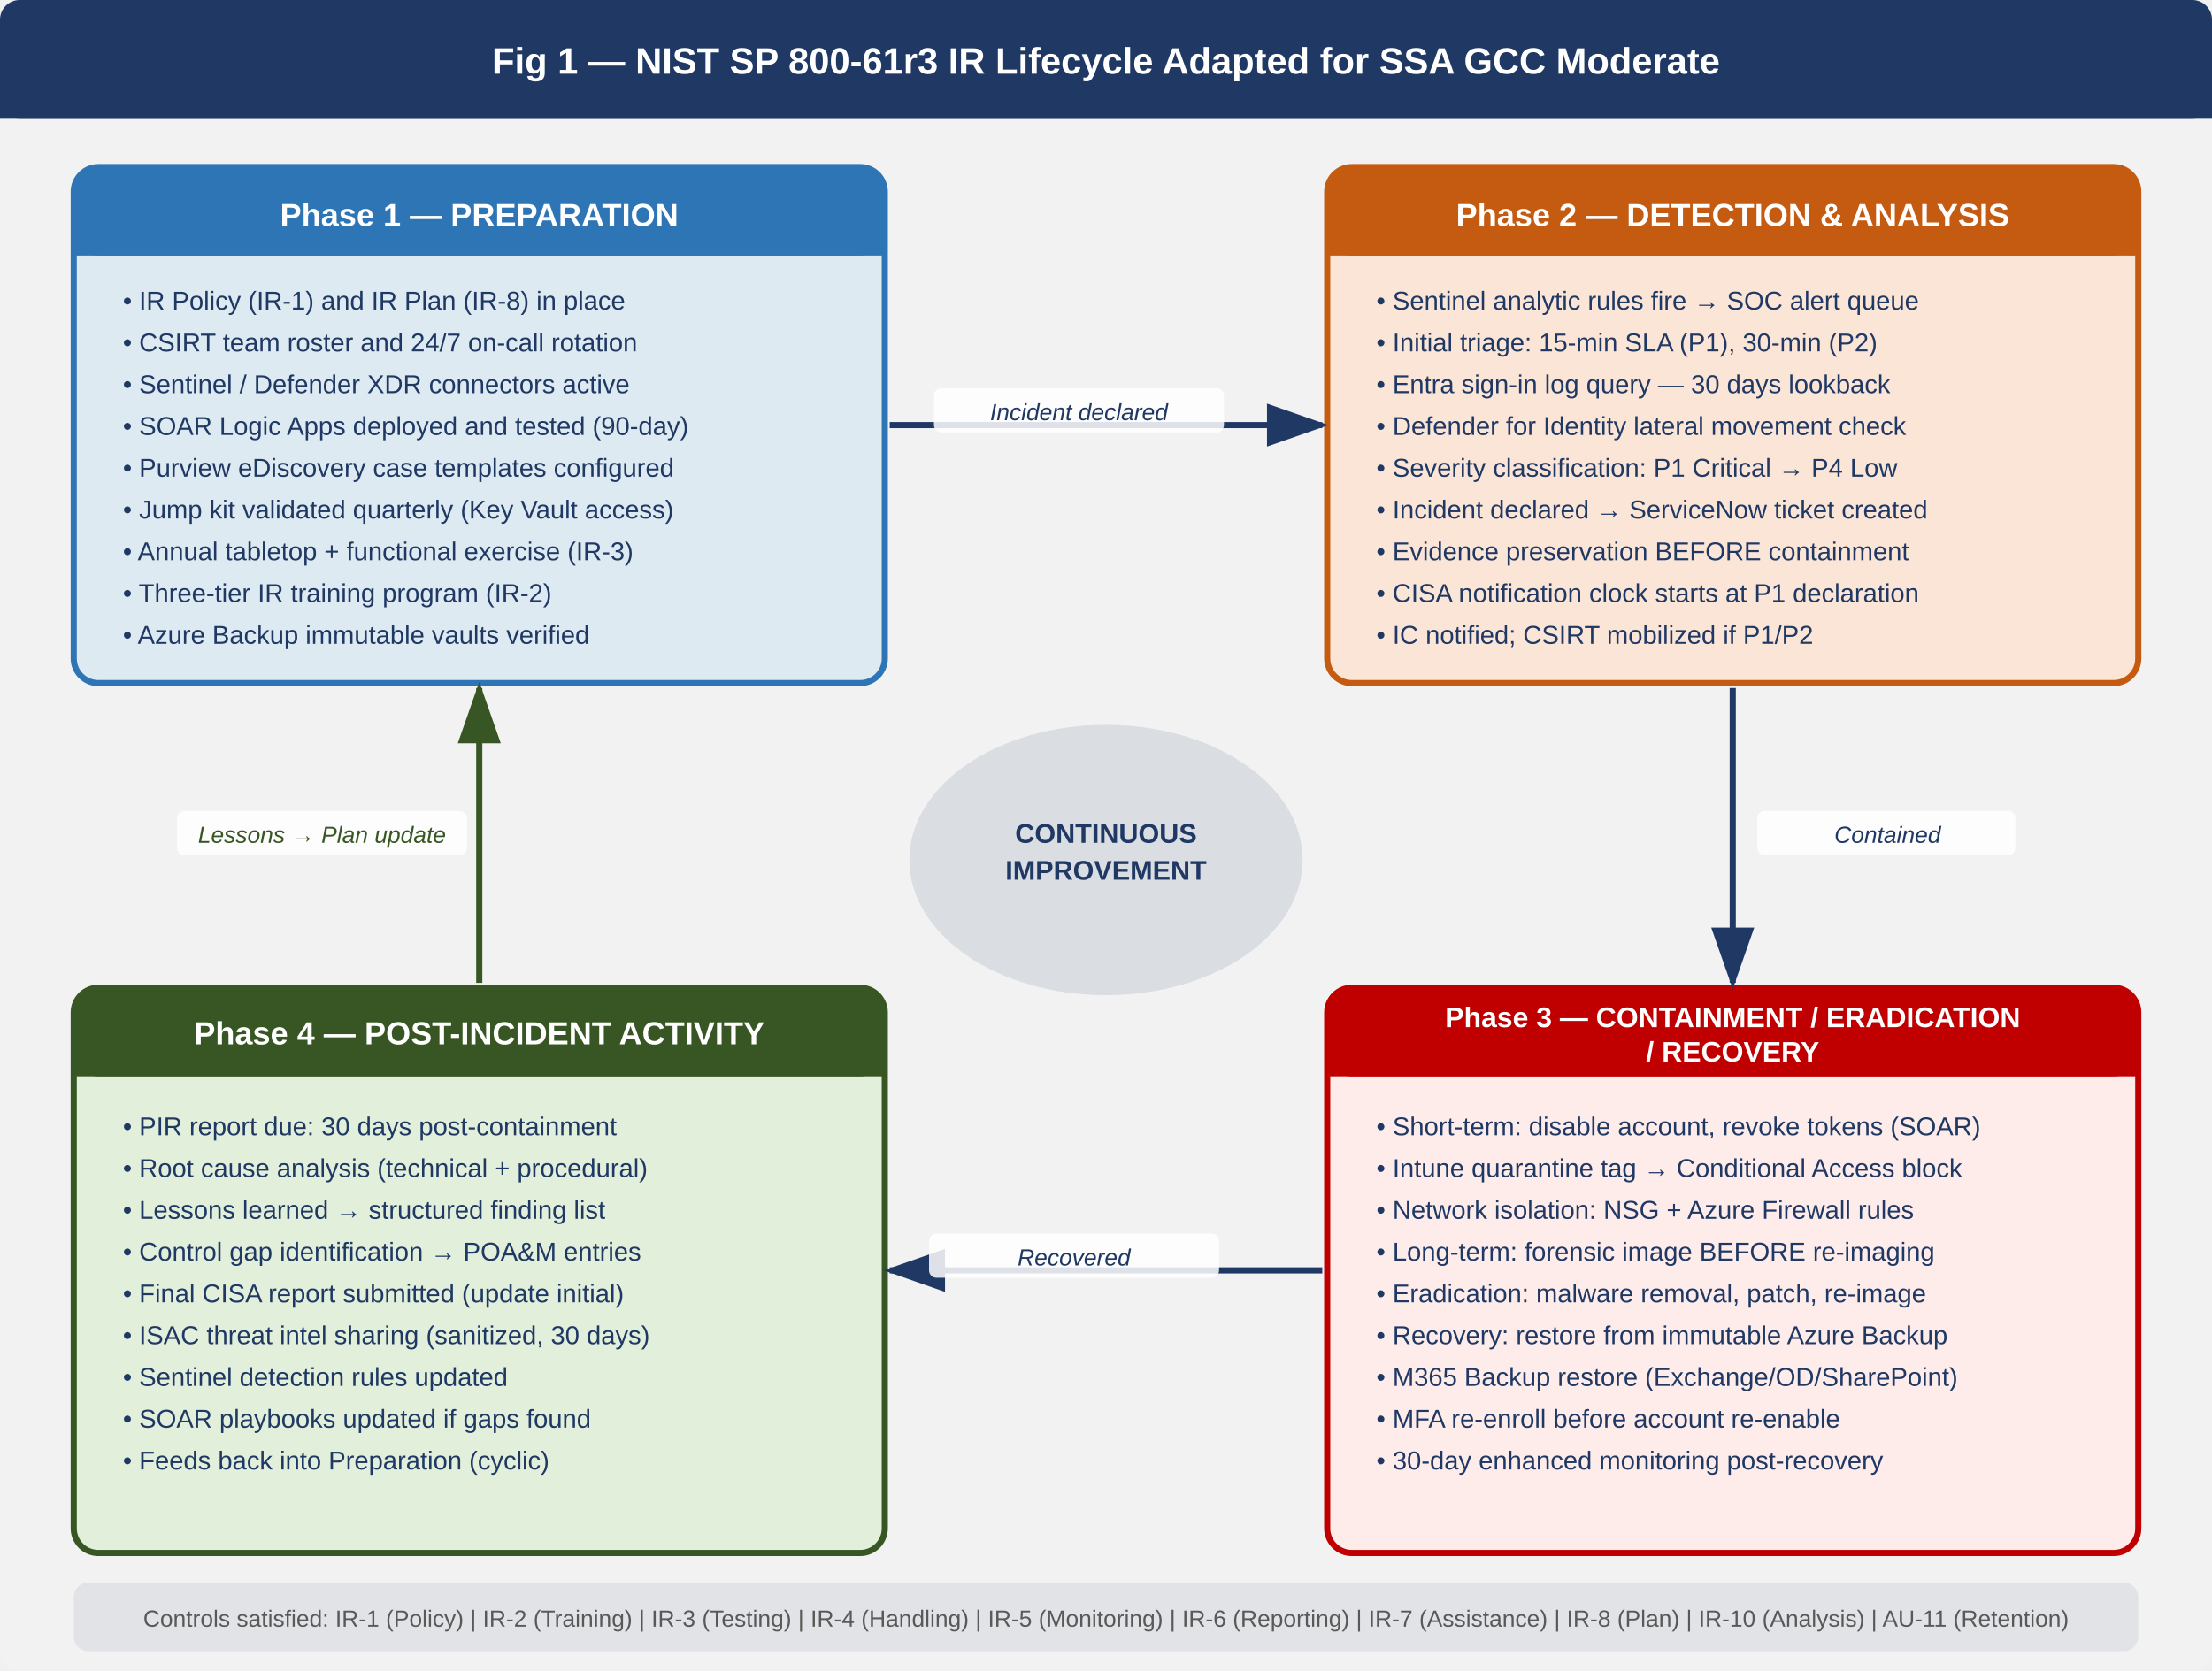
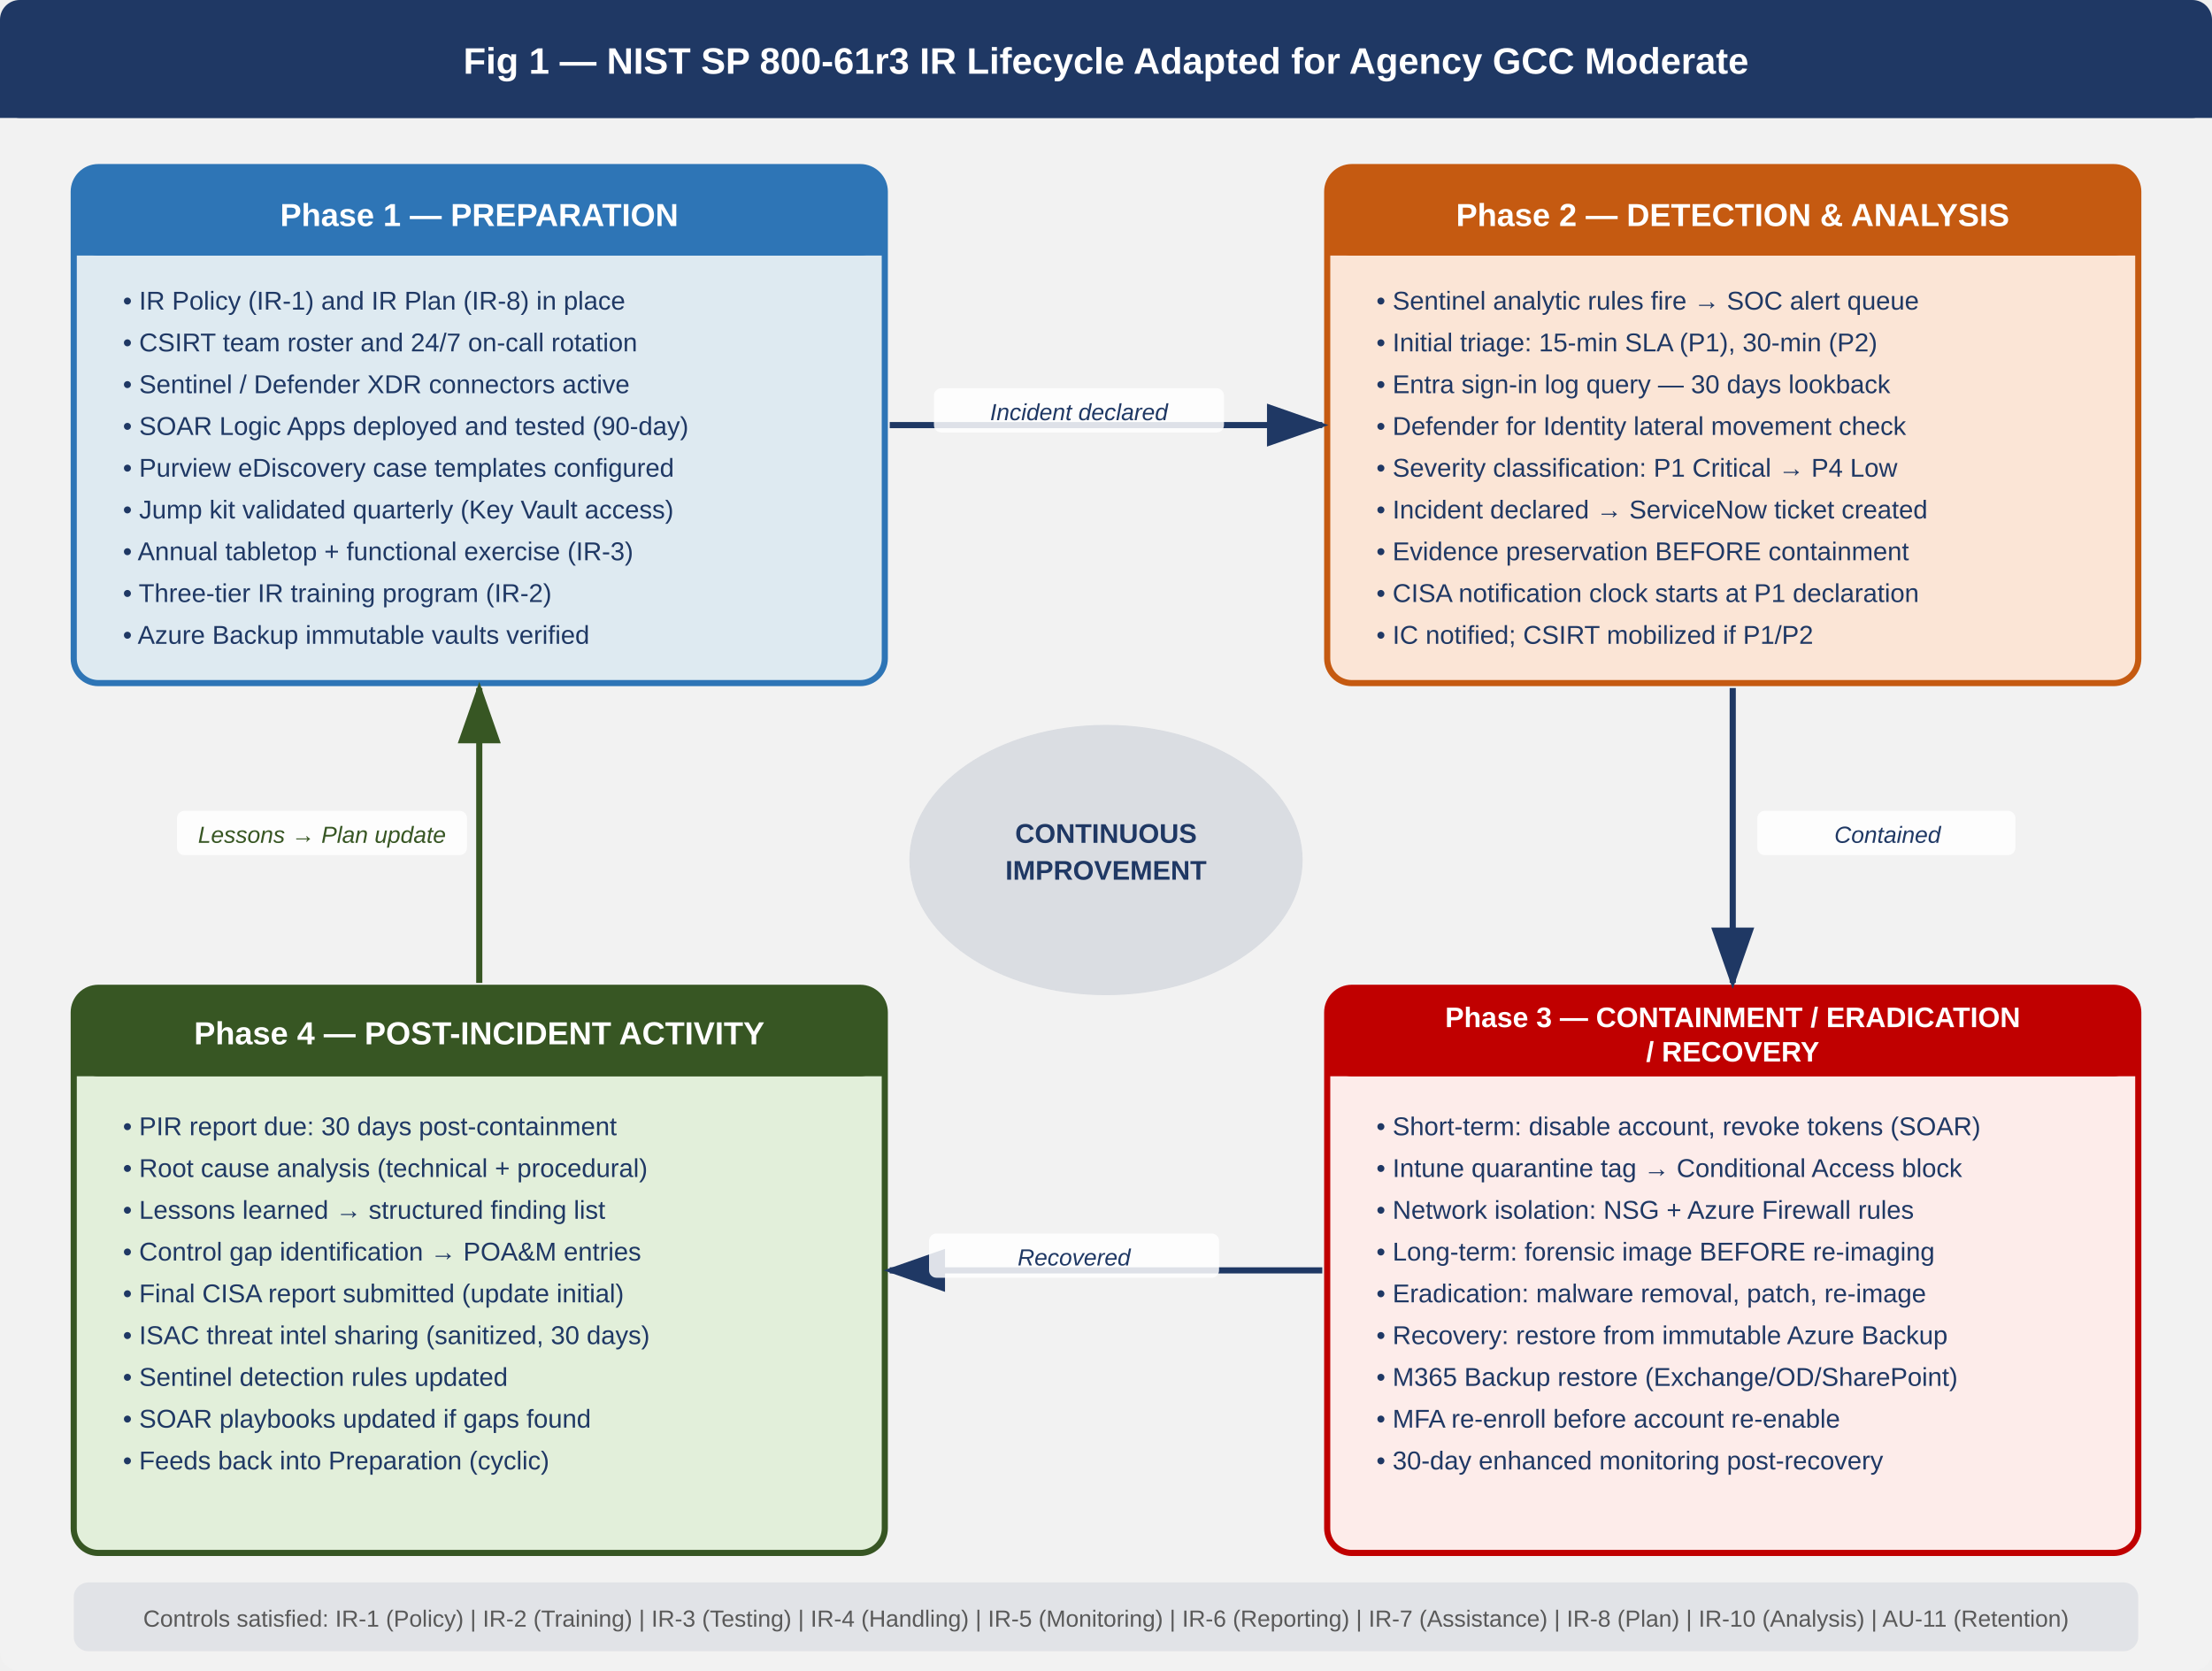
<svg xmlns="http://www.w3.org/2000/svg" width="900" height="680" viewBox="0 0 900 680">
  <defs>
    <marker id="arr" markerWidth="10" markerHeight="7" refX="9" refY="3.5" orient="auto">
      <polygon points="0 0, 10 3.5, 0 7" fill="#1F3864" />
    </marker>
    <marker id="arrg" markerWidth="10" markerHeight="7" refX="9" refY="3.5" orient="auto">
      <polygon points="0 0, 10 3.5, 0 7" fill="#375623" />
    </marker>
  </defs>
  <rect width="900" height="680" fill="#F2F2F2" rx="8" />
  <rect x="0" y="0" width="900" height="48" fill="#1F3864" rx="8" />
  <rect x="0" y="30" width="900" height="18" fill="#1F3864" />
-   <text x="450" y="30" text-anchor="middle" font-family="Arial" font-size="15" font-weight="bold" fill="#FFFFFF">Fig 1 — NIST SP 800-61r3 IR Lifecycle Adapted for SSA GCC Moderate</text>
+   <text x="450" y="30" text-anchor="middle" font-family="Arial" font-size="15" font-weight="bold" fill="#FFFFFF">Fig 1 — NIST SP 800-61r3 IR Lifecycle Adapted for Agency GCC Moderate</text>
  <ellipse cx="450" cy="350" rx="80" ry="55" fill="#1F3864" opacity="0.12" />
  <text x="450" y="343" text-anchor="middle" font-family="Arial" font-size="11" font-weight="bold" fill="#1F3864">CONTINUOUS</text>
  <text x="450" y="358" text-anchor="middle" font-family="Arial" font-size="11" font-weight="bold" fill="#1F3864">IMPROVEMENT</text>
  <rect x="30" y="68" width="330" height="210" rx="10" fill="#DEEAF1" stroke="#2E75B6" stroke-width="2.5" />
  <rect x="30" y="68" width="330" height="36" rx="10" fill="#2E75B6" />
  <rect x="30" y="92" width="330" height="12" fill="#2E75B6" />
  <text x="195" y="92" text-anchor="middle" font-family="Arial" font-size="13" font-weight="bold" fill="#FFFFFF">Phase 1 — PREPARATION</text>
  <text x="50" y="126" font-family="Arial" font-size="10.5" fill="#1F3864">• IR Policy (IR-1) and IR Plan (IR-8) in place</text>
  <text x="50" y="143" font-family="Arial" font-size="10.5" fill="#1F3864">• CSIRT team roster and 24/7 on-call rotation</text>
  <text x="50" y="160" font-family="Arial" font-size="10.5" fill="#1F3864">• Sentinel / Defender XDR connectors active</text>
  <text x="50" y="177" font-family="Arial" font-size="10.5" fill="#1F3864">• SOAR Logic Apps deployed and tested (90-day)</text>
  <text x="50" y="194" font-family="Arial" font-size="10.5" fill="#1F3864">• Purview eDiscovery case templates configured</text>
  <text x="50" y="211" font-family="Arial" font-size="10.5" fill="#1F3864">• Jump kit validated quarterly (Key Vault access)</text>
  <text x="50" y="228" font-family="Arial" font-size="10.5" fill="#1F3864">• Annual tabletop + functional exercise (IR-3)</text>
  <text x="50" y="245" font-family="Arial" font-size="10.5" fill="#1F3864">• Three-tier IR training program (IR-2)</text>
  <text x="50" y="262" font-family="Arial" font-size="10.5" fill="#1F3864">• Azure Backup immutable vaults verified</text>
  <rect x="540" y="68" width="330" height="210" rx="10" fill="#FBE5D6" stroke="#C55A11" stroke-width="2.5" />
  <rect x="540" y="68" width="330" height="36" rx="10" fill="#C55A11" />
  <rect x="540" y="92" width="330" height="12" fill="#C55A11" />
  <text x="705" y="92" text-anchor="middle" font-family="Arial" font-size="13" font-weight="bold" fill="#FFFFFF">Phase 2 — DETECTION &amp; ANALYSIS</text>
  <text x="560" y="126" font-family="Arial" font-size="10.5" fill="#1F3864">• Sentinel analytic rules fire → SOC alert queue</text>
  <text x="560" y="143" font-family="Arial" font-size="10.5" fill="#1F3864">• Initial triage: 15-min SLA (P1), 30-min (P2)</text>
  <text x="560" y="160" font-family="Arial" font-size="10.5" fill="#1F3864">• Entra sign-in log query — 30 days lookback</text>
  <text x="560" y="177" font-family="Arial" font-size="10.5" fill="#1F3864">• Defender for Identity lateral movement check</text>
  <text x="560" y="194" font-family="Arial" font-size="10.5" fill="#1F3864">• Severity classification: P1 Critical → P4 Low</text>
  <text x="560" y="211" font-family="Arial" font-size="10.5" fill="#1F3864">• Incident declared → ServiceNow ticket created</text>
  <text x="560" y="228" font-family="Arial" font-size="10.5" fill="#1F3864">• Evidence preservation BEFORE containment</text>
  <text x="560" y="245" font-family="Arial" font-size="10.5" fill="#1F3864">• CISA notification clock starts at P1 declaration</text>
  <text x="560" y="262" font-family="Arial" font-size="10.5" fill="#1F3864">• IC notified; CSIRT mobilized if P1/P2</text>
  <rect x="540" y="402" width="330" height="230" rx="10" fill="#FDECEA" stroke="#C00000" stroke-width="2.5" />
  <rect x="540" y="402" width="330" height="36" rx="10" fill="#C00000" />
  <rect x="540" y="426" width="330" height="12" fill="#C00000" />
  <text x="705" y="418" text-anchor="middle" font-family="Arial" font-size="11.5" font-weight="bold" fill="#FFFFFF">Phase 3 — CONTAINMENT / ERADICATION</text>
  <text x="705" y="432" text-anchor="middle" font-family="Arial" font-size="11.5" font-weight="bold" fill="#FFFFFF">/ RECOVERY</text>
  <text x="560" y="462" font-family="Arial" font-size="10.5" fill="#1F3864">• Short-term: disable account, revoke tokens (SOAR)</text>
  <text x="560" y="479" font-family="Arial" font-size="10.5" fill="#1F3864">• Intune quarantine tag → Conditional Access block</text>
  <text x="560" y="496" font-family="Arial" font-size="10.5" fill="#1F3864">• Network isolation: NSG + Azure Firewall rules</text>
  <text x="560" y="513" font-family="Arial" font-size="10.5" fill="#1F3864">• Long-term: forensic image BEFORE re-imaging</text>
  <text x="560" y="530" font-family="Arial" font-size="10.5" fill="#1F3864">• Eradication: malware removal, patch, re-image</text>
  <text x="560" y="547" font-family="Arial" font-size="10.5" fill="#1F3864">• Recovery: restore from immutable Azure Backup</text>
  <text x="560" y="564" font-family="Arial" font-size="10.5" fill="#1F3864">• M365 Backup restore (Exchange/OD/SharePoint)</text>
  <text x="560" y="581" font-family="Arial" font-size="10.5" fill="#1F3864">• MFA re-enroll before account re-enable</text>
  <text x="560" y="598" font-family="Arial" font-size="10.5" fill="#1F3864">• 30-day enhanced monitoring post-recovery</text>
  <rect x="30" y="402" width="330" height="230" rx="10" fill="#E2EFDA" stroke="#375623" stroke-width="2.5" />
  <rect x="30" y="402" width="330" height="36" rx="10" fill="#375623" />
  <rect x="30" y="426" width="330" height="12" fill="#375623" />
  <text x="195" y="425" text-anchor="middle" font-family="Arial" font-size="13" font-weight="bold" fill="#FFFFFF">Phase 4 — POST-INCIDENT ACTIVITY</text>
  <text x="50" y="462" font-family="Arial" font-size="10.5" fill="#1F3864">• PIR report due: 30 days post-containment</text>
  <text x="50" y="479" font-family="Arial" font-size="10.5" fill="#1F3864">• Root cause analysis (technical + procedural)</text>
  <text x="50" y="496" font-family="Arial" font-size="10.5" fill="#1F3864">• Lessons learned → structured finding list</text>
  <text x="50" y="513" font-family="Arial" font-size="10.5" fill="#1F3864">• Control gap identification → POA&amp;M entries</text>
  <text x="50" y="530" font-family="Arial" font-size="10.5" fill="#1F3864">• Final CISA report submitted (update initial)</text>
  <text x="50" y="547" font-family="Arial" font-size="10.5" fill="#1F3864">• ISAC threat intel sharing (sanitized, 30 days)</text>
  <text x="50" y="564" font-family="Arial" font-size="10.5" fill="#1F3864">• Sentinel detection rules updated</text>
  <text x="50" y="581" font-family="Arial" font-size="10.5" fill="#1F3864">• SOAR playbooks updated if gaps found</text>
  <text x="50" y="598" font-family="Arial" font-size="10.5" fill="#1F3864">• Feeds back into Preparation (cyclic)</text>
  <line x1="362" y1="173" x2="538" y2="173" stroke="#1F3864" stroke-width="2.5" marker-end="url(#arr)" />
  <line x1="705" y1="280" x2="705" y2="400" stroke="#1F3864" stroke-width="2.5" marker-end="url(#arr)" />
  <line x1="538" y1="517" x2="362" y2="517" stroke="#1F3864" stroke-width="2.5" marker-end="url(#arr)" />
  <line x1="195" y1="400" x2="195" y2="280" stroke="#375623" stroke-width="2.5" marker-end="url(#arrg)" />
  <rect x="380" y="158" width="118" height="18" fill="#FFFFFF" rx="3" opacity="0.85" />
  <text x="439" y="171" text-anchor="middle" font-family="Arial" font-size="9.5" fill="#1F3864" font-style="italic">Incident declared</text>
  <rect x="715" y="330" width="105" height="18" fill="#FFFFFF" rx="3" opacity="0.85" />
  <text x="768" y="343" text-anchor="middle" font-family="Arial" font-size="9.5" fill="#1F3864" font-style="italic">Contained</text>
  <rect x="378" y="502" width="118" height="18" fill="#FFFFFF" rx="3" opacity="0.85" />
  <text x="437" y="515" text-anchor="middle" font-family="Arial" font-size="9.5" fill="#1F3864" font-style="italic">Recovered</text>
  <rect x="72" y="330" width="118" height="18" fill="#FFFFFF" rx="3" opacity="0.85" />
  <text x="131" y="343" text-anchor="middle" font-family="Arial" font-size="9.5" fill="#375623" font-style="italic">Lessons → Plan update</text>
  <rect x="30" y="644" width="840" height="28" fill="#1F3864" rx="6" opacity="0.08" />
  <text x="450" y="662" text-anchor="middle" font-family="Arial" font-size="9.5" fill="#595959">Controls satisfied: IR-1 (Policy) | IR-2 (Training) | IR-3 (Testing) | IR-4 (Handling) | IR-5 (Monitoring) | IR-6 (Reporting) | IR-7 (Assistance) | IR-8 (Plan) | IR-10 (Analysis) | AU-11 (Retention)</text>
</svg>
